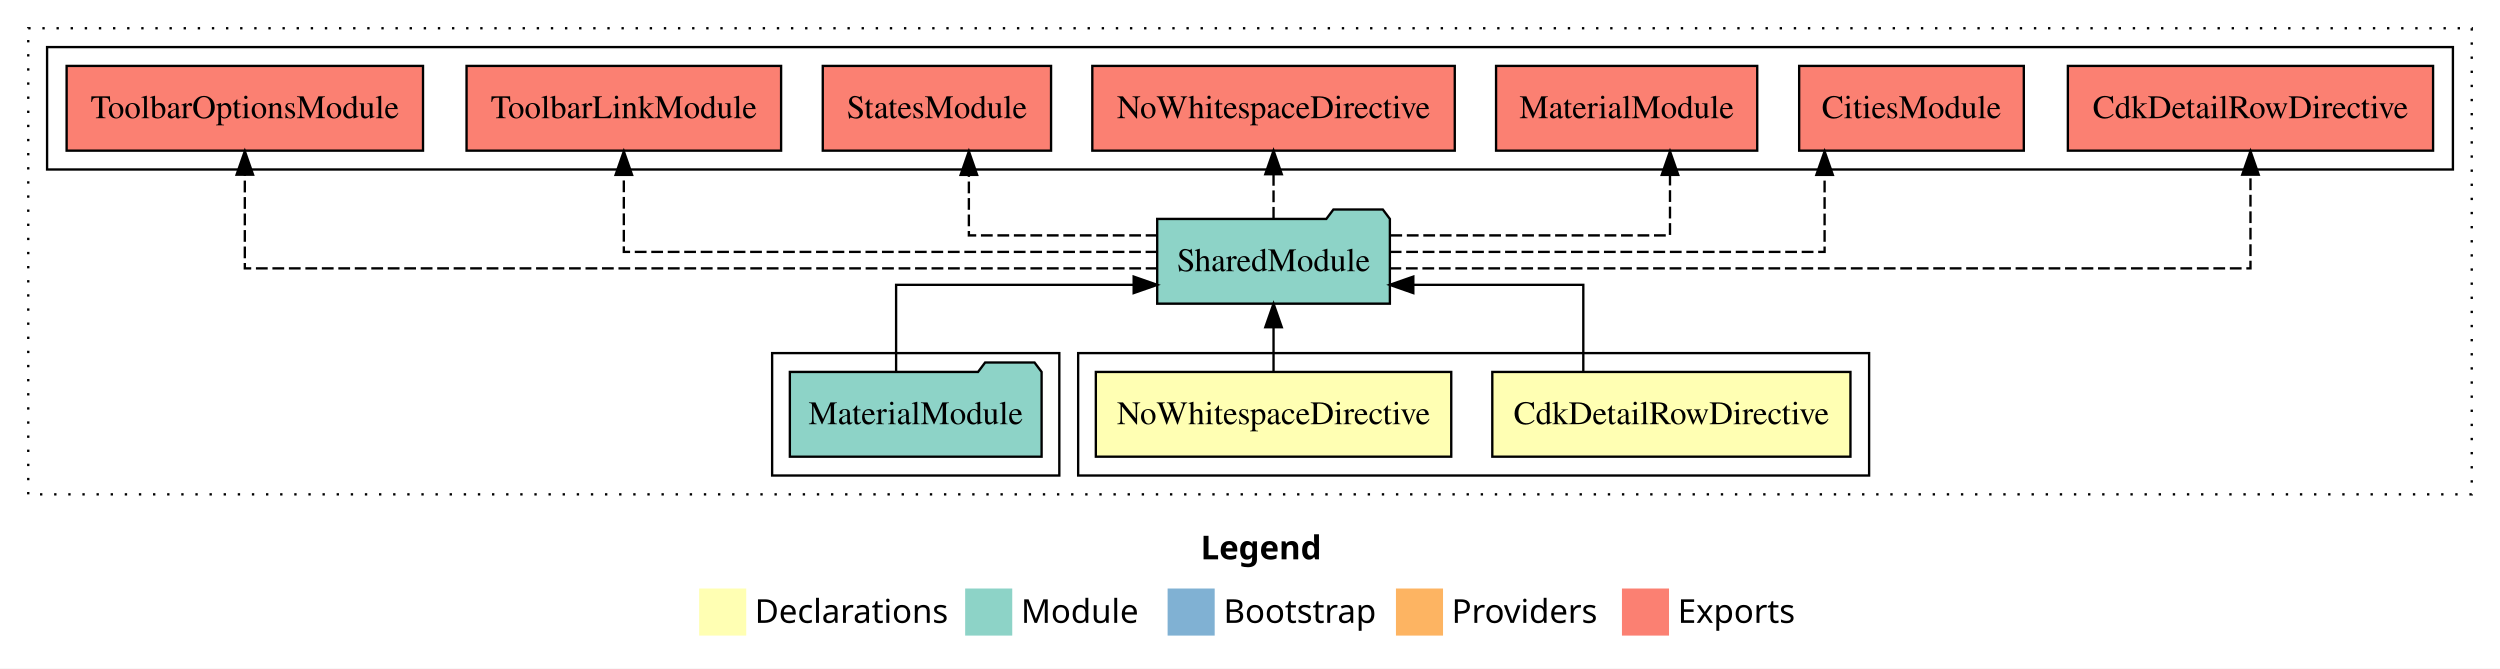
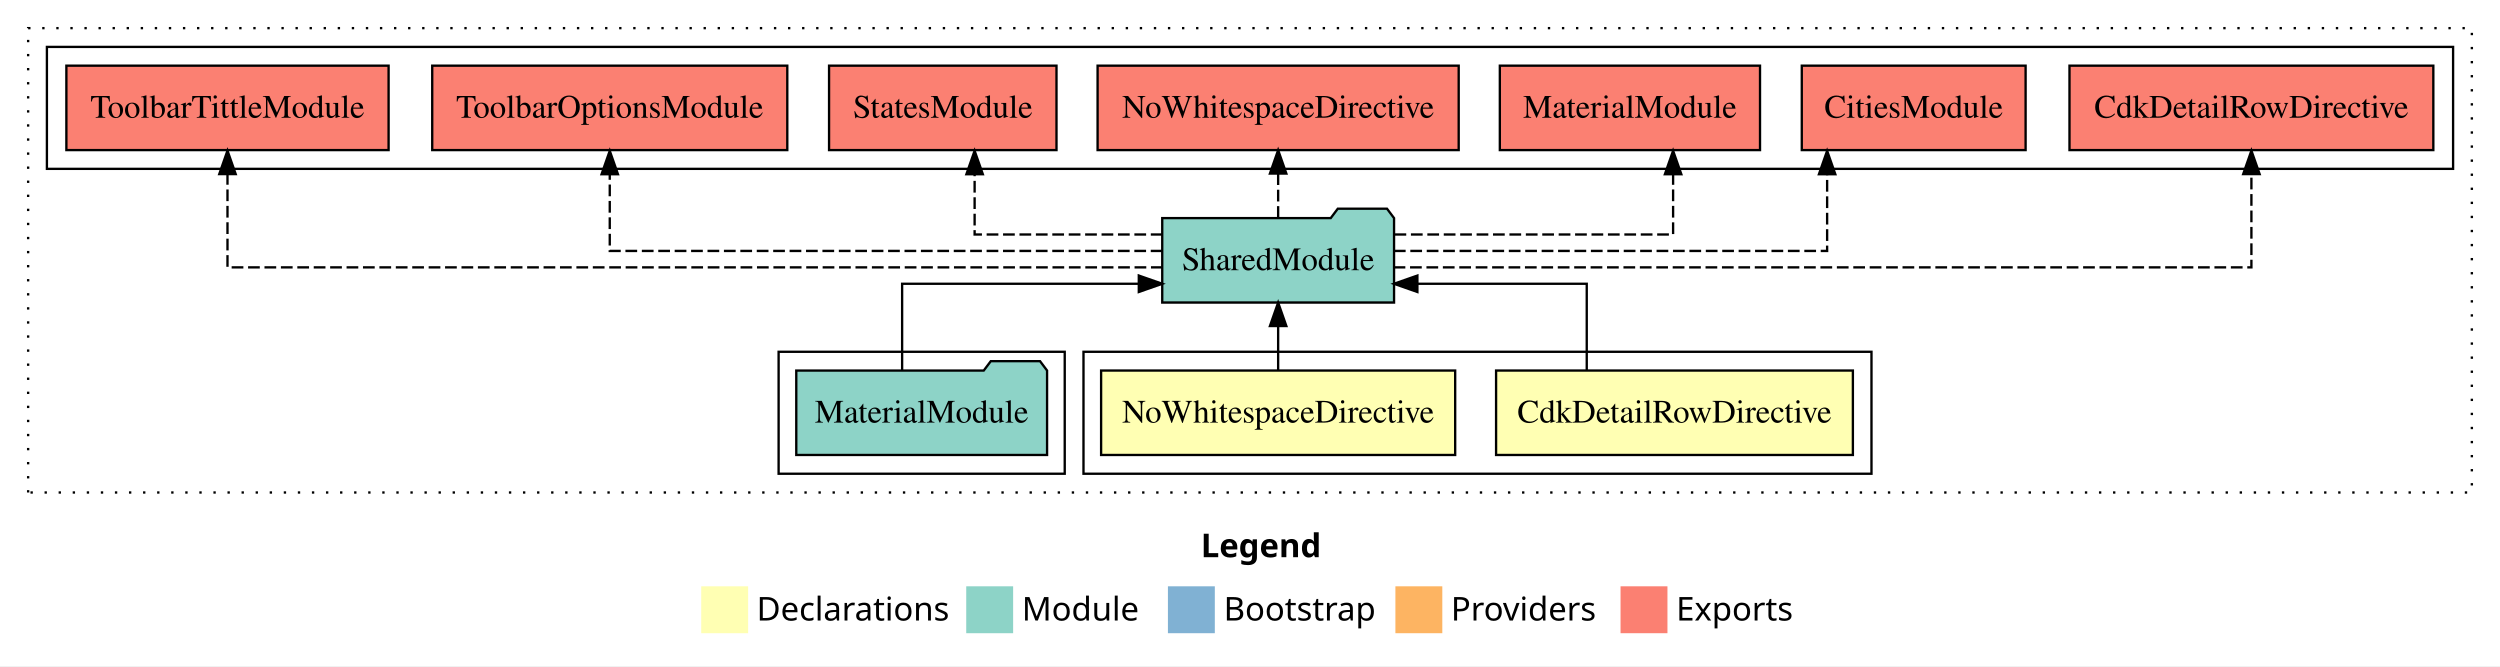
- <svg xmlns="http://www.w3.org/2000/svg" width="1062pt" height="284pt" viewBox="0.00 0.00 1062.00 284.00">
+ <svg xmlns="http://www.w3.org/2000/svg" width="1066pt" height="284pt" viewBox="0.00 0.00 1066.00 284.00">
  <g id="graph0" class="graph" transform="scale(1 1) rotate(0) translate(4 280)">
-     <polygon fill="#ffffff" stroke="transparent" points="-4,4 -4,-280 1058,-280 1058,4 -4,4" />
-     <text text-anchor="start" x="506.009" y="-42.4" font-family="sans-serif" font-weight="bold" font-size="14.00" fill="#000000">Legend</text>
-     <polygon fill="#ffffb3" stroke="transparent" points="293,-10 293,-30 313,-30 313,-10 293,-10" />
-     <text text-anchor="start" x="316.629" y="-15.4" font-family="sans-serif" font-size="14.00" fill="#000000">  Declarations</text>
-     <polygon fill="#8dd3c7" stroke="transparent" points="406,-10 406,-30 426,-30 426,-10 406,-10" />
-     <text text-anchor="start" x="429.725" y="-15.4" font-family="sans-serif" font-size="14.00" fill="#000000">  Module</text>
-     <polygon fill="#80b1d3" stroke="transparent" points="492,-10 492,-30 512,-30 512,-10 492,-10" />
-     <text text-anchor="start" x="515.781" y="-15.4" font-family="sans-serif" font-size="14.00" fill="#000000">  Bootstrap</text>
-     <polygon fill="#fdb462" stroke="transparent" points="589,-10 589,-30 609,-30 609,-10 589,-10" />
-     <text text-anchor="start" x="612.673" y="-15.4" font-family="sans-serif" font-size="14.00" fill="#000000">  Providers</text>
-     <polygon fill="#fb8072" stroke="transparent" points="685,-10 685,-30 705,-30 705,-10 685,-10" />
-     <text text-anchor="start" x="708.726" y="-15.4" font-family="sans-serif" font-size="14.00" fill="#000000">  Exports</text>
+     <polygon fill="#ffffff" stroke="transparent" points="-4,4 -4,-280 1062,-280 1062,4 -4,4" />
+     <text text-anchor="start" x="508.009" y="-42.4" font-family="sans-serif" font-weight="bold" font-size="14.00" fill="#000000">Legend</text>
+     <polygon fill="#ffffb3" stroke="transparent" points="295,-10 295,-30 315,-30 315,-10 295,-10" />
+     <text text-anchor="start" x="318.629" y="-15.4" font-family="sans-serif" font-size="14.00" fill="#000000">  Declarations</text>
+     <polygon fill="#8dd3c7" stroke="transparent" points="408,-10 408,-30 428,-30 428,-10 408,-10" />
+     <text text-anchor="start" x="431.725" y="-15.4" font-family="sans-serif" font-size="14.00" fill="#000000">  Module</text>
+     <polygon fill="#80b1d3" stroke="transparent" points="494,-10 494,-30 514,-30 514,-10 494,-10" />
+     <text text-anchor="start" x="517.781" y="-15.4" font-family="sans-serif" font-size="14.00" fill="#000000">  Bootstrap</text>
+     <polygon fill="#fdb462" stroke="transparent" points="591,-10 591,-30 611,-30 611,-10 591,-10" />
+     <text text-anchor="start" x="614.673" y="-15.4" font-family="sans-serif" font-size="14.00" fill="#000000">  Providers</text>
+     <polygon fill="#fb8072" stroke="transparent" points="687,-10 687,-30 707,-30 707,-10 687,-10" />
+     <text text-anchor="start" x="710.726" y="-15.4" font-family="sans-serif" font-size="14.00" fill="#000000">  Exports</text>
    <g id="clust1" class="cluster">
-       <polygon fill="none" stroke="#000000" stroke-dasharray="1,5" points="8,-70 8,-268 1046,-268 1046,-70 8,-70" />
+       <polygon fill="none" stroke="#000000" stroke-dasharray="1,5" points="8,-70 8,-268 1050,-268 1050,-70 8,-70" />
    </g>
    <g id="clust2" class="cluster">
-       <polygon fill="none" stroke="#000000" points="454,-78 454,-130 790,-130 790,-78 454,-78" />
+       <polygon fill="none" stroke="#000000" points="458,-78 458,-130 794,-130 794,-78 458,-78" />
    </g>
    <g id="clust5" class="cluster">
-       <polygon fill="none" stroke="#000000" points="324,-78 324,-130 446,-130 446,-78 324,-78" />
+       <polygon fill="none" stroke="#000000" points="328,-78 328,-130 450,-130 450,-78 328,-78" />
    </g>
    <g id="clust6" class="cluster">
-       <polygon fill="none" stroke="#000000" points="16,-208 16,-260 1038,-260 1038,-208 16,-208" />
+       <polygon fill="none" stroke="#000000" points="16,-208 16,-260 1042,-260 1042,-208 16,-208" />
    </g>
    <g id="node1" class="node">
-       <polygon fill="#ffffb3" stroke="#000000" points="782.07,-122 629.93,-122 629.93,-86 782.07,-86 782.07,-122" />
-       <text text-anchor="middle" x="706" y="-99.8" font-family="Times,serif" font-size="14.00" fill="#000000">CdkDetailRowDirective</text>
+       <polygon fill="#ffffb3" stroke="#000000" points="786.07,-122 633.93,-122 633.93,-86 786.07,-86 786.07,-122" />
+       <text text-anchor="middle" x="710" y="-99.8" font-family="Times,serif" font-size="14.00" fill="#000000">CdkDetailRowDirective</text>
    </g>
    <g id="node3" class="node">
-       <polygon fill="#8dd3c7" stroke="#000000" points="586.423,-187 583.423,-191 562.423,-191 559.423,-187 487.577,-187 487.577,-151 586.423,-151 586.423,-187" />
-       <text text-anchor="middle" x="537" y="-164.8" font-family="Times,serif" font-size="14.00" fill="#000000">SharedModule</text>
+       <polygon fill="#8dd3c7" stroke="#000000" points="590.423,-187 587.423,-191 566.423,-191 563.423,-187 491.577,-187 491.577,-151 590.423,-151 590.423,-187" />
+       <text text-anchor="middle" x="541" y="-164.8" font-family="Times,serif" font-size="14.00" fill="#000000">SharedModule</text>
    </g>
    <g id="edge1" class="edge">
-       <path fill="none" stroke="#000000" d="M668.588,-122.009C668.588,-138.049 668.588,-159 668.588,-159 668.588,-159 596.373,-159 596.373,-159" />
-       <polygon fill="#000000" stroke="#000000" points="596.373,-155.5 586.373,-159 596.373,-162.5 596.373,-155.5" />
+       <path fill="none" stroke="#000000" d="M672.588,-122.009C672.588,-138.049 672.588,-159 672.588,-159 672.588,-159 600.373,-159 600.373,-159" />
+       <polygon fill="#000000" stroke="#000000" points="600.373,-155.5 590.373,-159 600.373,-162.5 600.373,-155.5" />
    </g>
    <g id="node2" class="node">
-       <polygon fill="#ffffb3" stroke="#000000" points="612.489,-122 461.511,-122 461.511,-86 612.489,-86 612.489,-122" />
-       <text text-anchor="middle" x="537" y="-99.8" font-family="Times,serif" font-size="14.00" fill="#000000">NoWhitespaceDirective</text>
+       <polygon fill="#ffffb3" stroke="#000000" points="616.489,-122 465.511,-122 465.511,-86 616.489,-86 616.489,-122" />
+       <text text-anchor="middle" x="541" y="-99.8" font-family="Times,serif" font-size="14.00" fill="#000000">NoWhitespaceDirective</text>
    </g>
    <g id="edge2" class="edge">
-       <path fill="none" stroke="#000000" d="M537,-122.106C537,-122.106 537,-140.991 537,-140.991" />
-       <polygon fill="#000000" stroke="#000000" points="533.5,-140.991 537,-150.991 540.5,-140.991 533.5,-140.991" />
+       <path fill="none" stroke="#000000" d="M541,-122.106C541,-122.106 541,-140.991 541,-140.991" />
+       <polygon fill="#000000" stroke="#000000" points="537.5,-140.991 541,-150.991 544.5,-140.991 537.5,-140.991" />
    </g>
    <g id="node5" class="node">
-       <polygon fill="#fb8072" stroke="#000000" points="1029.571,-252 874.429,-252 874.429,-216 1029.571,-216 1029.571,-252" />
-       <text text-anchor="middle" x="952" y="-229.8" font-family="Times,serif" font-size="14.00" fill="#000000">CdkDetailRowDirective </text>
+       <polygon fill="#fb8072" stroke="#000000" points="1033.571,-252 878.429,-252 878.429,-216 1033.571,-216 1033.571,-252" />
+       <text text-anchor="middle" x="956" y="-229.8" font-family="Times,serif" font-size="14.00" fill="#000000">CdkDetailRowDirective </text>
    </g>
    <g id="edge4" class="edge">
-       <path fill="none" stroke="#000000" stroke-dasharray="5,2" d="M586.236,-166C696.165,-166 952,-166 952,-166 952,-166 952,-205.777 952,-205.777" />
-       <polygon fill="#000000" stroke="#000000" points="948.5,-205.777 952,-215.777 955.5,-205.777 948.5,-205.777" />
+       <path fill="none" stroke="#000000" stroke-dasharray="5,2" d="M590.236,-166C700.165,-166 956,-166 956,-166 956,-166 956,-205.777 956,-205.777" />
+       <polygon fill="#000000" stroke="#000000" points="952.5,-205.777 956,-215.777 959.5,-205.777 952.5,-205.777" />
    </g>
    <g id="node6" class="node">
-       <polygon fill="#fb8072" stroke="#000000" points="855.718,-252 760.282,-252 760.282,-216 855.718,-216 855.718,-252" />
-       <text text-anchor="middle" x="808" y="-229.8" font-family="Times,serif" font-size="14.00" fill="#000000">CitiesModule </text>
+       <polygon fill="#fb8072" stroke="#000000" points="859.718,-252 764.282,-252 764.282,-216 859.718,-216 859.718,-252" />
+       <text text-anchor="middle" x="812" y="-229.8" font-family="Times,serif" font-size="14.00" fill="#000000">CitiesModule </text>
    </g>
    <g id="edge5" class="edge">
-       <path fill="none" stroke="#000000" stroke-dasharray="5,2" d="M586.358,-173C655.037,-173 771.088,-173 771.088,-173 771.088,-173 771.088,-205.698 771.088,-205.698" />
-       <polygon fill="#000000" stroke="#000000" points="767.588,-205.698 771.088,-215.698 774.588,-205.698 767.588,-205.698" />
+       <path fill="none" stroke="#000000" stroke-dasharray="5,2" d="M590.358,-173C659.037,-173 775.088,-173 775.088,-173 775.088,-173 775.088,-205.698 775.088,-205.698" />
+       <polygon fill="#000000" stroke="#000000" points="771.588,-205.698 775.088,-215.698 778.588,-205.698 771.588,-205.698" />
    </g>
    <g id="node7" class="node">
-       <polygon fill="#fb8072" stroke="#000000" points="742.472,-252 631.528,-252 631.528,-216 742.472,-216 742.472,-252" />
-       <text text-anchor="middle" x="687" y="-229.8" font-family="Times,serif" font-size="14.00" fill="#000000">MaterialModule </text>
+       <polygon fill="#fb8072" stroke="#000000" points="746.472,-252 635.528,-252 635.528,-216 746.472,-216 746.472,-252" />
+       <text text-anchor="middle" x="691" y="-229.8" font-family="Times,serif" font-size="14.00" fill="#000000">MaterialModule </text>
    </g>
    <g id="edge6" class="edge">
-       <path fill="none" stroke="#000000" stroke-dasharray="5,2" d="M586.618,-180C636.295,-180 705.412,-180 705.412,-180 705.412,-180 705.412,-205.718 705.412,-205.718" />
-       <polygon fill="#000000" stroke="#000000" points="701.912,-205.718 705.412,-215.718 708.912,-205.718 701.912,-205.718" />
+       <path fill="none" stroke="#000000" stroke-dasharray="5,2" d="M590.618,-180C640.295,-180 709.412,-180 709.412,-180 709.412,-180 709.412,-205.718 709.412,-205.718" />
+       <polygon fill="#000000" stroke="#000000" points="705.912,-205.718 709.412,-215.718 712.912,-205.718 705.912,-205.718" />
    </g>
    <g id="node8" class="node">
-       <polygon fill="#fb8072" stroke="#000000" points="613.988,-252 460.012,-252 460.012,-216 613.988,-216 613.988,-252" />
-       <text text-anchor="middle" x="537" y="-229.8" font-family="Times,serif" font-size="14.00" fill="#000000">NoWhitespaceDirective </text>
+       <polygon fill="#fb8072" stroke="#000000" points="617.988,-252 464.012,-252 464.012,-216 617.988,-216 617.988,-252" />
+       <text text-anchor="middle" x="541" y="-229.8" font-family="Times,serif" font-size="14.00" fill="#000000">NoWhitespaceDirective </text>
    </g>
    <g id="edge7" class="edge">
-       <path fill="none" stroke="#000000" stroke-dasharray="5,2" d="M537,-187.106C537,-187.106 537,-205.991 537,-205.991" />
-       <polygon fill="#000000" stroke="#000000" points="533.5,-205.991 537,-215.991 540.5,-205.991 533.5,-205.991" />
+       <path fill="none" stroke="#000000" stroke-dasharray="5,2" d="M541,-187.106C541,-187.106 541,-205.991 541,-205.991" />
+       <polygon fill="#000000" stroke="#000000" points="537.5,-205.991 541,-215.991 544.5,-205.991 537.5,-205.991" />
    </g>
    <g id="node9" class="node">
-       <polygon fill="#fb8072" stroke="#000000" points="442.489,-252 345.511,-252 345.511,-216 442.489,-216 442.489,-252" />
-       <text text-anchor="middle" x="394" y="-229.8" font-family="Times,serif" font-size="14.00" fill="#000000">StatesModule </text>
+       <polygon fill="#fb8072" stroke="#000000" points="446.489,-252 349.511,-252 349.511,-216 446.489,-216 446.489,-252" />
+       <text text-anchor="middle" x="398" y="-229.8" font-family="Times,serif" font-size="14.00" fill="#000000">StatesModule </text>
    </g>
    <g id="edge8" class="edge">
-       <path fill="none" stroke="#000000" stroke-dasharray="5,2" d="M487.701,-180C451.126,-180 407.576,-180 407.576,-180 407.576,-180 407.576,-205.718 407.576,-205.718" />
-       <polygon fill="#000000" stroke="#000000" points="404.076,-205.718 407.576,-215.718 411.076,-205.718 404.076,-205.718" />
+       <path fill="none" stroke="#000000" stroke-dasharray="5,2" d="M491.701,-180C455.126,-180 411.576,-180 411.576,-180 411.576,-180 411.576,-205.718 411.576,-205.718" />
+       <polygon fill="#000000" stroke="#000000" points="408.076,-205.718 411.576,-215.718 415.076,-205.718 408.076,-205.718" />
    </g>
    <g id="node10" class="node">
-       <polygon fill="#fb8072" stroke="#000000" points="327.812,-252 194.189,-252 194.189,-216 327.812,-216 327.812,-252" />
-       <text text-anchor="middle" x="261" y="-229.8" font-family="Times,serif" font-size="14.00" fill="#000000">ToolbarLinkModule </text>
+       <polygon fill="#fb8072" stroke="#000000" points="331.701,-252 180.299,-252 180.299,-216 331.701,-216 331.701,-252" />
+       <text text-anchor="middle" x="256" y="-229.8" font-family="Times,serif" font-size="14.00" fill="#000000">ToolbarOptionsModule </text>
    </g>
    <g id="edge9" class="edge">
-       <path fill="none" stroke="#000000" stroke-dasharray="5,2" d="M487.657,-173C408.269,-173 261,-173 261,-173 261,-173 261,-205.698 261,-205.698" />
-       <polygon fill="#000000" stroke="#000000" points="257.5,-205.698 261,-215.698 264.5,-205.698 257.5,-205.698" />
+       <path fill="none" stroke="#000000" stroke-dasharray="5,2" d="M491.682,-173C410.111,-173 256,-173 256,-173 256,-173 256,-205.698 256,-205.698" />
+       <polygon fill="#000000" stroke="#000000" points="252.5,-205.698 256,-215.698 259.5,-205.698 252.5,-205.698" />
    </g>
    <g id="node11" class="node">
-       <polygon fill="#fb8072" stroke="#000000" points="175.701,-252 24.299,-252 24.299,-216 175.701,-216 175.701,-252" />
-       <text text-anchor="middle" x="100" y="-229.8" font-family="Times,serif" font-size="14.00" fill="#000000">ToolbarOptionsModule </text>
+       <polygon fill="#fb8072" stroke="#000000" points="161.698,-252 24.302,-252 24.302,-216 161.698,-216 161.698,-252" />
+       <text text-anchor="middle" x="93" y="-229.8" font-family="Times,serif" font-size="14.00" fill="#000000">ToolbarTittleModule </text>
    </g>
    <g id="edge10" class="edge">
-       <path fill="none" stroke="#000000" stroke-dasharray="5,2" d="M487.72,-166C373.433,-166 100,-166 100,-166 100,-166 100,-205.777 100,-205.777" />
-       <polygon fill="#000000" stroke="#000000" points="96.5,-205.777 100,-215.777 103.5,-205.777 96.5,-205.777" />
+       <path fill="none" stroke="#000000" stroke-dasharray="5,2" d="M491.775,-166C375.396,-166 93,-166 93,-166 93,-166 93,-205.777 93,-205.777" />
+       <polygon fill="#000000" stroke="#000000" points="89.5,-205.777 93,-215.777 96.5,-205.777 89.5,-205.777" />
    </g>
    <g id="node4" class="node">
-       <polygon fill="#8dd3c7" stroke="#000000" points="438.471,-122 435.471,-126 414.471,-126 411.471,-122 331.529,-122 331.529,-86 438.471,-86 438.471,-122" />
-       <text text-anchor="middle" x="385" y="-99.8" font-family="Times,serif" font-size="14.00" fill="#000000">MaterialModule</text>
+       <polygon fill="#8dd3c7" stroke="#000000" points="442.471,-122 439.471,-126 418.471,-126 415.471,-122 335.529,-122 335.529,-86 442.471,-86 442.471,-122" />
+       <text text-anchor="middle" x="389" y="-99.8" font-family="Times,serif" font-size="14.00" fill="#000000">MaterialModule</text>
    </g>
    <g id="edge3" class="edge">
-       <path fill="none" stroke="#000000" d="M376.666,-122.009C376.666,-138.049 376.666,-159 376.666,-159 376.666,-159 477.586,-159 477.586,-159" />
-       <polygon fill="#000000" stroke="#000000" points="477.586,-162.5 487.586,-159 477.586,-155.5 477.586,-162.5" />
+       <path fill="none" stroke="#000000" d="M380.666,-122.009C380.666,-138.049 380.666,-159 380.666,-159 380.666,-159 481.586,-159 481.586,-159" />
+       <polygon fill="#000000" stroke="#000000" points="481.586,-162.5 491.586,-159 481.586,-155.5 481.586,-162.5" />
    </g>
  </g>
</svg>
